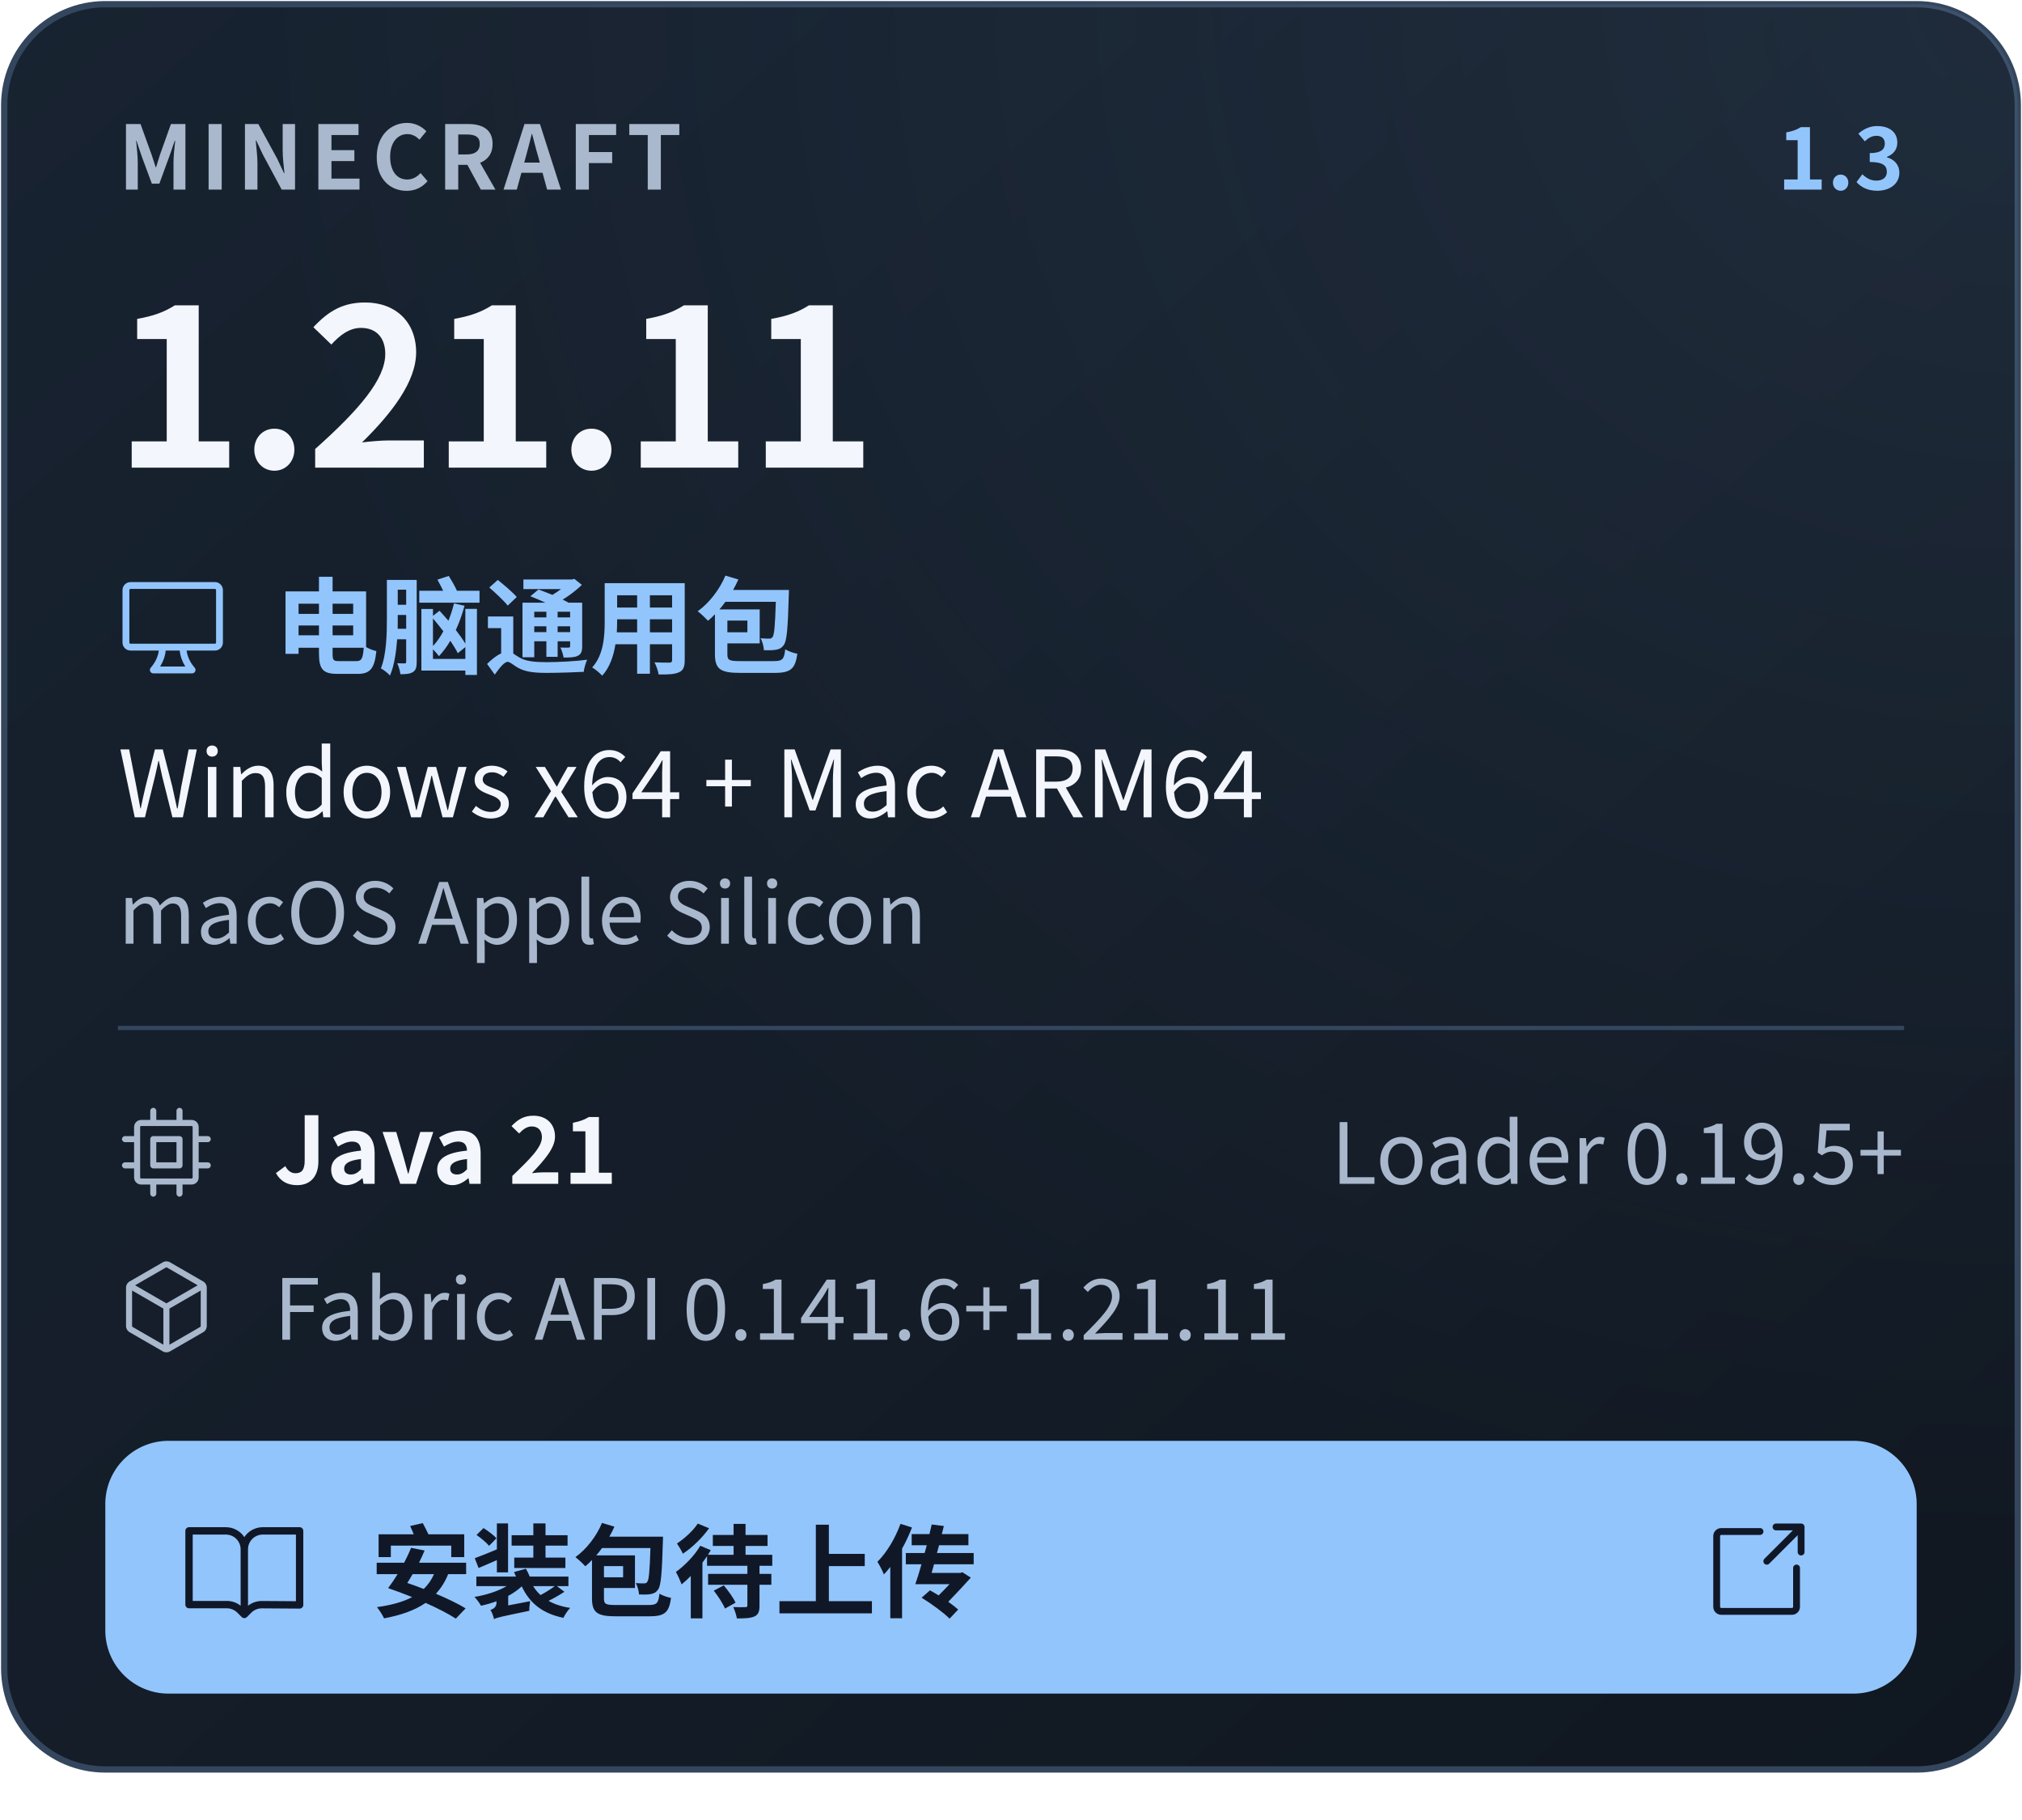
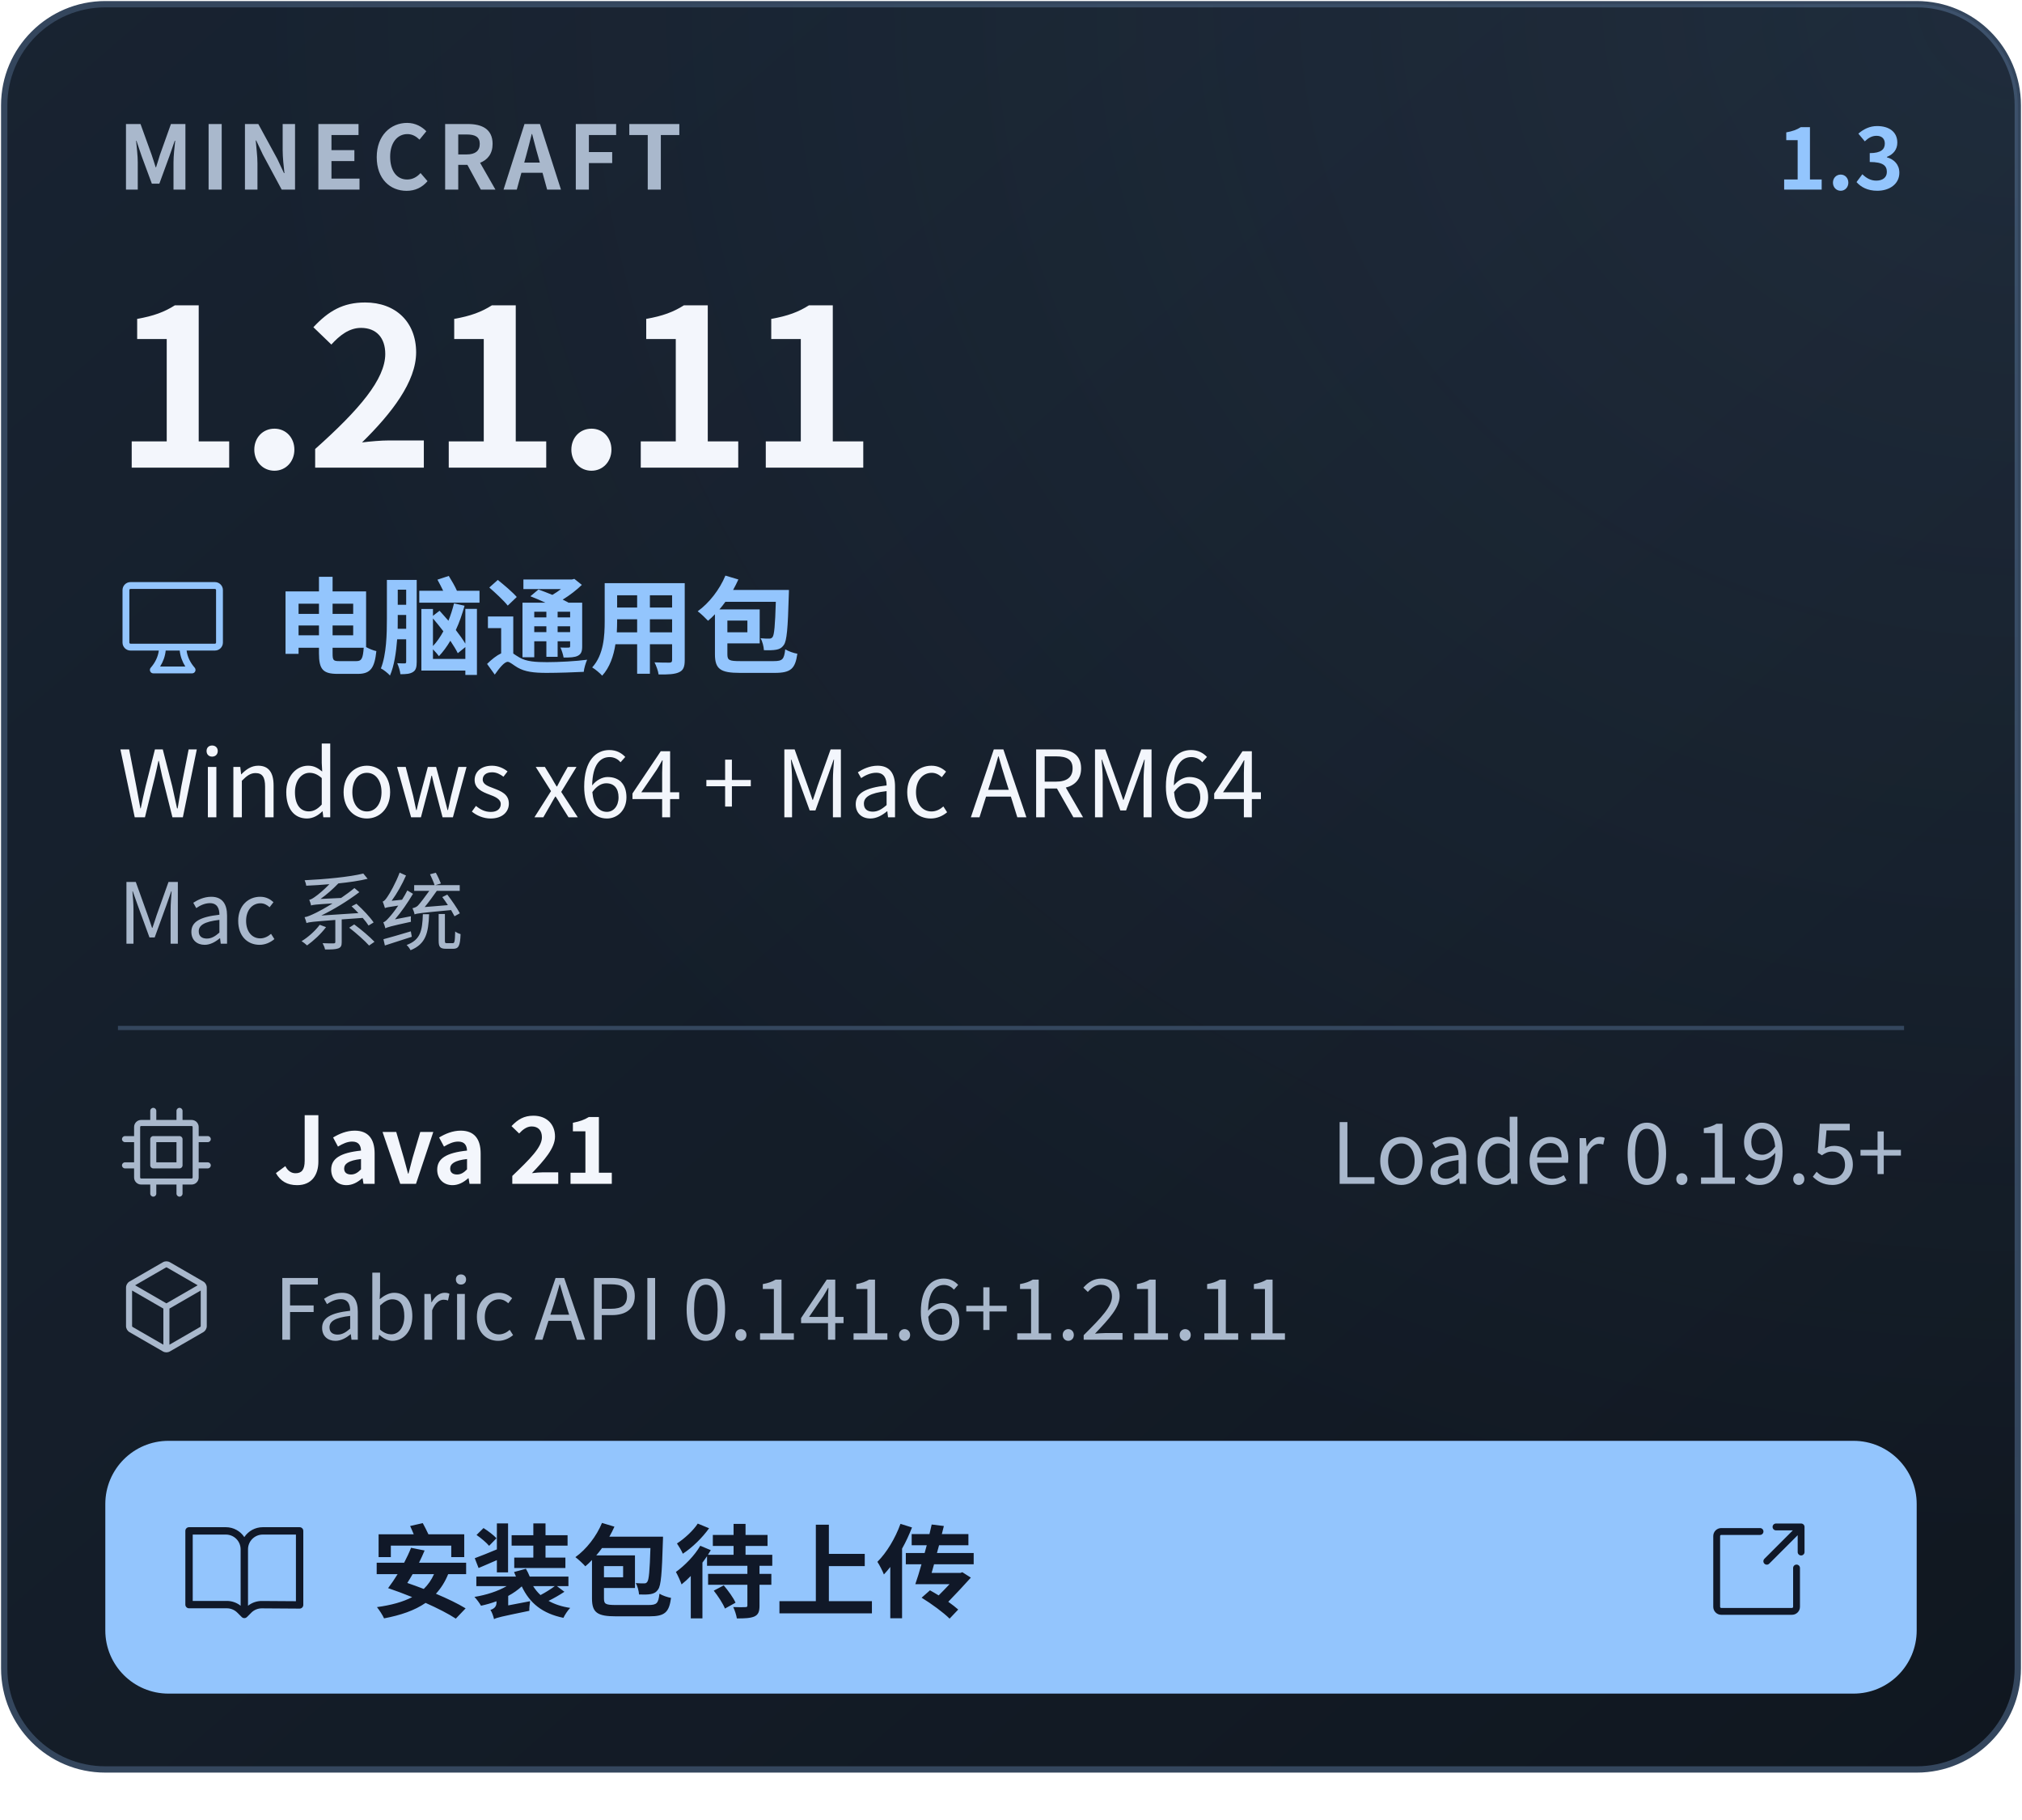
- <svg xmlns="http://www.w3.org/2000/svg" width="480" height="432" viewBox="0 0 480 432" role="img" aria-label="Minecraft 1.21.11 · yiyiaddon 1.3 电脑通用包 · Windows x64 与 Apple Silicon macOS ARM64 · Java 21 · Fabric API 0.141.6+1.21.11 · 安装包待上传 查看安装要求">
+ <svg xmlns="http://www.w3.org/2000/svg" width="480" height="432" viewBox="0 0 480 432" role="img" aria-label="Minecraft 1.21.11 · yiyiaddon 1.3 电脑通用包 · Windows x64 与 Mac 系统 ARM64 · Java 21 · Fabric API 0.141.6+1.21.11 · 安装包待上传 查看安装要求">
  <defs>
    <linearGradient id="bg" x1="0" y1="0" x2="1" y2="1">
      <stop stop-color="#182331" />
      <stop offset="1" stop-color="#101720" />
    </linearGradient>
    <radialGradient id="glow" cx="100%" cy="0%" r="110%">
      <stop stop-color="#93C5FD" stop-opacity=".09" />
      <stop offset=".8" stop-color="#93C5FD" stop-opacity="0" />
    </radialGradient>
  </defs>
  <g font-family="Segoe UI, Microsoft YaHei, Noto Sans CJK SC, PingFang SC, Arial, sans-serif">
    <rect x="1" y="1" width="478" height="419" rx="24" fill="url(#bg)" stroke="#34465D" stroke-width="1.5" />
    <rect x="1" y="1" width="478" height="419" rx="24" fill="url(#glow)" />
    <text x="28" y="45" font-size="21" fill="#A9B8CC" font-weight="600" letter-spacing="1.7">MINECRAFT</text>
    <text x="452" y="45" font-size="20" fill="#93C5FD" font-weight="650" text-anchor="end">1.3</text>
    <text x="27" y="111" font-size="52" fill="#F3F6FC" font-weight="700" letter-spacing="-1">1.21.11</text>
    <g transform="translate(28 136) scale(1.083333)" fill="#93C5FD">
      <path d="M8.954 17H2.75A1.75 1.75 0 0 1 1 15.25V3.75C1 2.784 1.784 2 2.75 2h18.5c.966 0 1.75.784 1.75 1.75v11.5A1.75 1.75 0 0 1 21.25 17h-6.204c.171 1.375.805 2.652 1.769 3.757A.752.752 0 0 1 16.25 22h-8.5a.75.75 0 0 1-.565-1.243c.964-1.105 1.598-2.382 1.769-3.757ZM21.5 3.75a.25.25 0 0 0-.25-.25H2.75a.25.25 0 0 0-.25.25v11.5c0 .138.112.25.25.25h18.5a.25.25 0 0 0 .25-.25ZM13.537 17h-3.074c-.126 1.266-.564 2.445-1.223 3.5h5.52c-.659-1.055-1.098-2.234-1.223-3.5Z" />
    </g>
    <text x="65" y="158" font-size="25" fill="#93C5FD" font-weight="600">电脑通用包</text>
    <text x="28" y="194" font-size="22" fill="#F3F6FC" font-weight="500">Windows x64 + Mac ARM64</text>
-     <text x="28" y="224" font-size="20" fill="#A9B8CC">macOS Apple Silicon</text>
+     <text x="28" y="224" font-size="20" fill="#A9B8CC">Mac 系统</text>
    <path d="M28 244H452" stroke="#34465D" />
    <g transform="translate(28 262) scale(0.9583333)" fill="#A9B8CC">
      <path d="M8.75 8h6.5a.75.75 0 0 1 .75.75v6.5a.75.75 0 0 1-.75.75h-6.5a.75.75 0 0 1-.75-.75v-6.5A.75.75 0 0 1 8.75 8Zm.75 6.5h5v-5h-5Z" />
      <path d="M15.25 1a.75.75 0 0 1 .75.75V4h2.25c.966 0 1.75.784 1.75 1.75V8h2.25a.75.75 0 0 1 0 1.5H20v5h2.25a.75.75 0 0 1 0 1.5H20v2.25A1.75 1.75 0 0 1 18.25 20H16v2.25a.75.75 0 0 1-1.5 0V20h-5v2.25a.75.75 0 0 1-1.5 0V20H5.75A1.75 1.75 0 0 1 4 18.25V16H1.75a.75.75 0 0 1 0-1.5H4v-5H1.75a.75.75 0 0 1 0-1.5H4V5.75C4 4.784 4.784 4 5.75 4H8V1.75a.75.75 0 0 1 1.5 0V4h5V1.75a.75.75 0 0 1 .75-.75Zm3 17.5a.25.25 0 0 0 .25-.25V5.75a.25.25 0 0 0-.25-.25H5.75a.25.25 0 0 0-.25.25v12.5c0 .138.112.25.25.25Z" />
    </g>
    <text x="65" y="281" font-size="22" fill="#F3F6FC" font-weight="600">Java 21</text>
    <text x="452" y="281" font-size="20" fill="#A9B8CC" text-anchor="end">Loader 0.19.5+</text>
    <g transform="translate(28 299) scale(0.9583333)" fill="#A9B8CC">
      <path d="M12.876.64V.639l8.25 4.763c.541.313.875.89.875 1.515v9.525a1.75 1.75 0 0 1-.875 1.516l-8.25 4.762a1.748 1.748 0 0 1-1.75 0l-8.25-4.763a1.75 1.75 0 0 1-.875-1.515V6.917c0-.625.334-1.202.875-1.515L11.126.64a1.748 1.748 0 0 1 1.75 0Zm-1 1.298L4.251 6.34l7.75 4.474 7.75-4.474-7.625-4.402a.248.248 0 0 0-.25 0Zm.875 19.123 7.625-4.402a.25.25 0 0 0 .125-.216V7.639l-7.75 4.474ZM3.501 7.64v8.803c0 .09.048.172.125.216l7.625 4.402v-8.947Z" />
    </g>
    <text x="65" y="318" font-size="20" fill="#A9B8CC">Fabric API  0.141.6+1.21.11</text>
    <rect x="25" y="342" width="430" height="60" rx="15" fill="#93C5FD" />
    <g transform="translate(44 359) scale(1.166667)" fill="#101828">
      <path d="M0 3.75A.75.75 0 0 1 .75 3h7.497c1.566 0 2.945.8 3.751 2.014A4.495 4.495 0 0 1 15.75 3h7.5a.75.75 0 0 1 .75.75v15.063a.752.752 0 0 1-.755.75l-7.682-.052a3 3 0 0 0-2.142.878l-.89.891a.75.75 0 0 1-1.061 0l-.902-.901a2.996 2.996 0 0 0-2.121-.879H.75a.75.75 0 0 1-.75-.75Zm12.75 15.232a4.503 4.503 0 0 1 2.823-.971l6.927.047V4.5h-6.75a3 3 0 0 0-3 3ZM11.247 7.497a3 3 0 0 0-3-2.997H1.5V18h6.947c1.018 0 2.006.346 2.803.98Z" />
    </g>
    <text x="88" y="382" font-size="24" fill="#101828" font-weight="650">安装包待上传</text>
    <g transform="translate(404 360) scale(1.083333)" fill="#101828">
      <path d="M15.5 2.25a.75.75 0 0 1 .75-.75h5.5a.75.75 0 0 1 .75.75v5.5a.75.75 0 0 1-1.5 0V4.06l-6.22 6.22a.75.75 0 1 1-1.06-1.06L19.94 3h-3.69a.75.75 0 0 1-.75-.75Z" />
      <path d="M2.5 4.25c0-.966.784-1.75 1.75-1.75h8.5a.75.75 0 0 1 0 1.5h-8.5a.25.25 0 0 0-.25.25v15.5c0 .138.112.25.25.25h15.5a.25.25 0 0 0 .25-.25v-8.5a.75.75 0 0 1 1.5 0v8.5a1.75 1.75 0 0 1-1.75 1.75H4.25a1.75 1.75 0 0 1-1.75-1.75V4.25Z" />
    </g>
  </g>
</svg>
